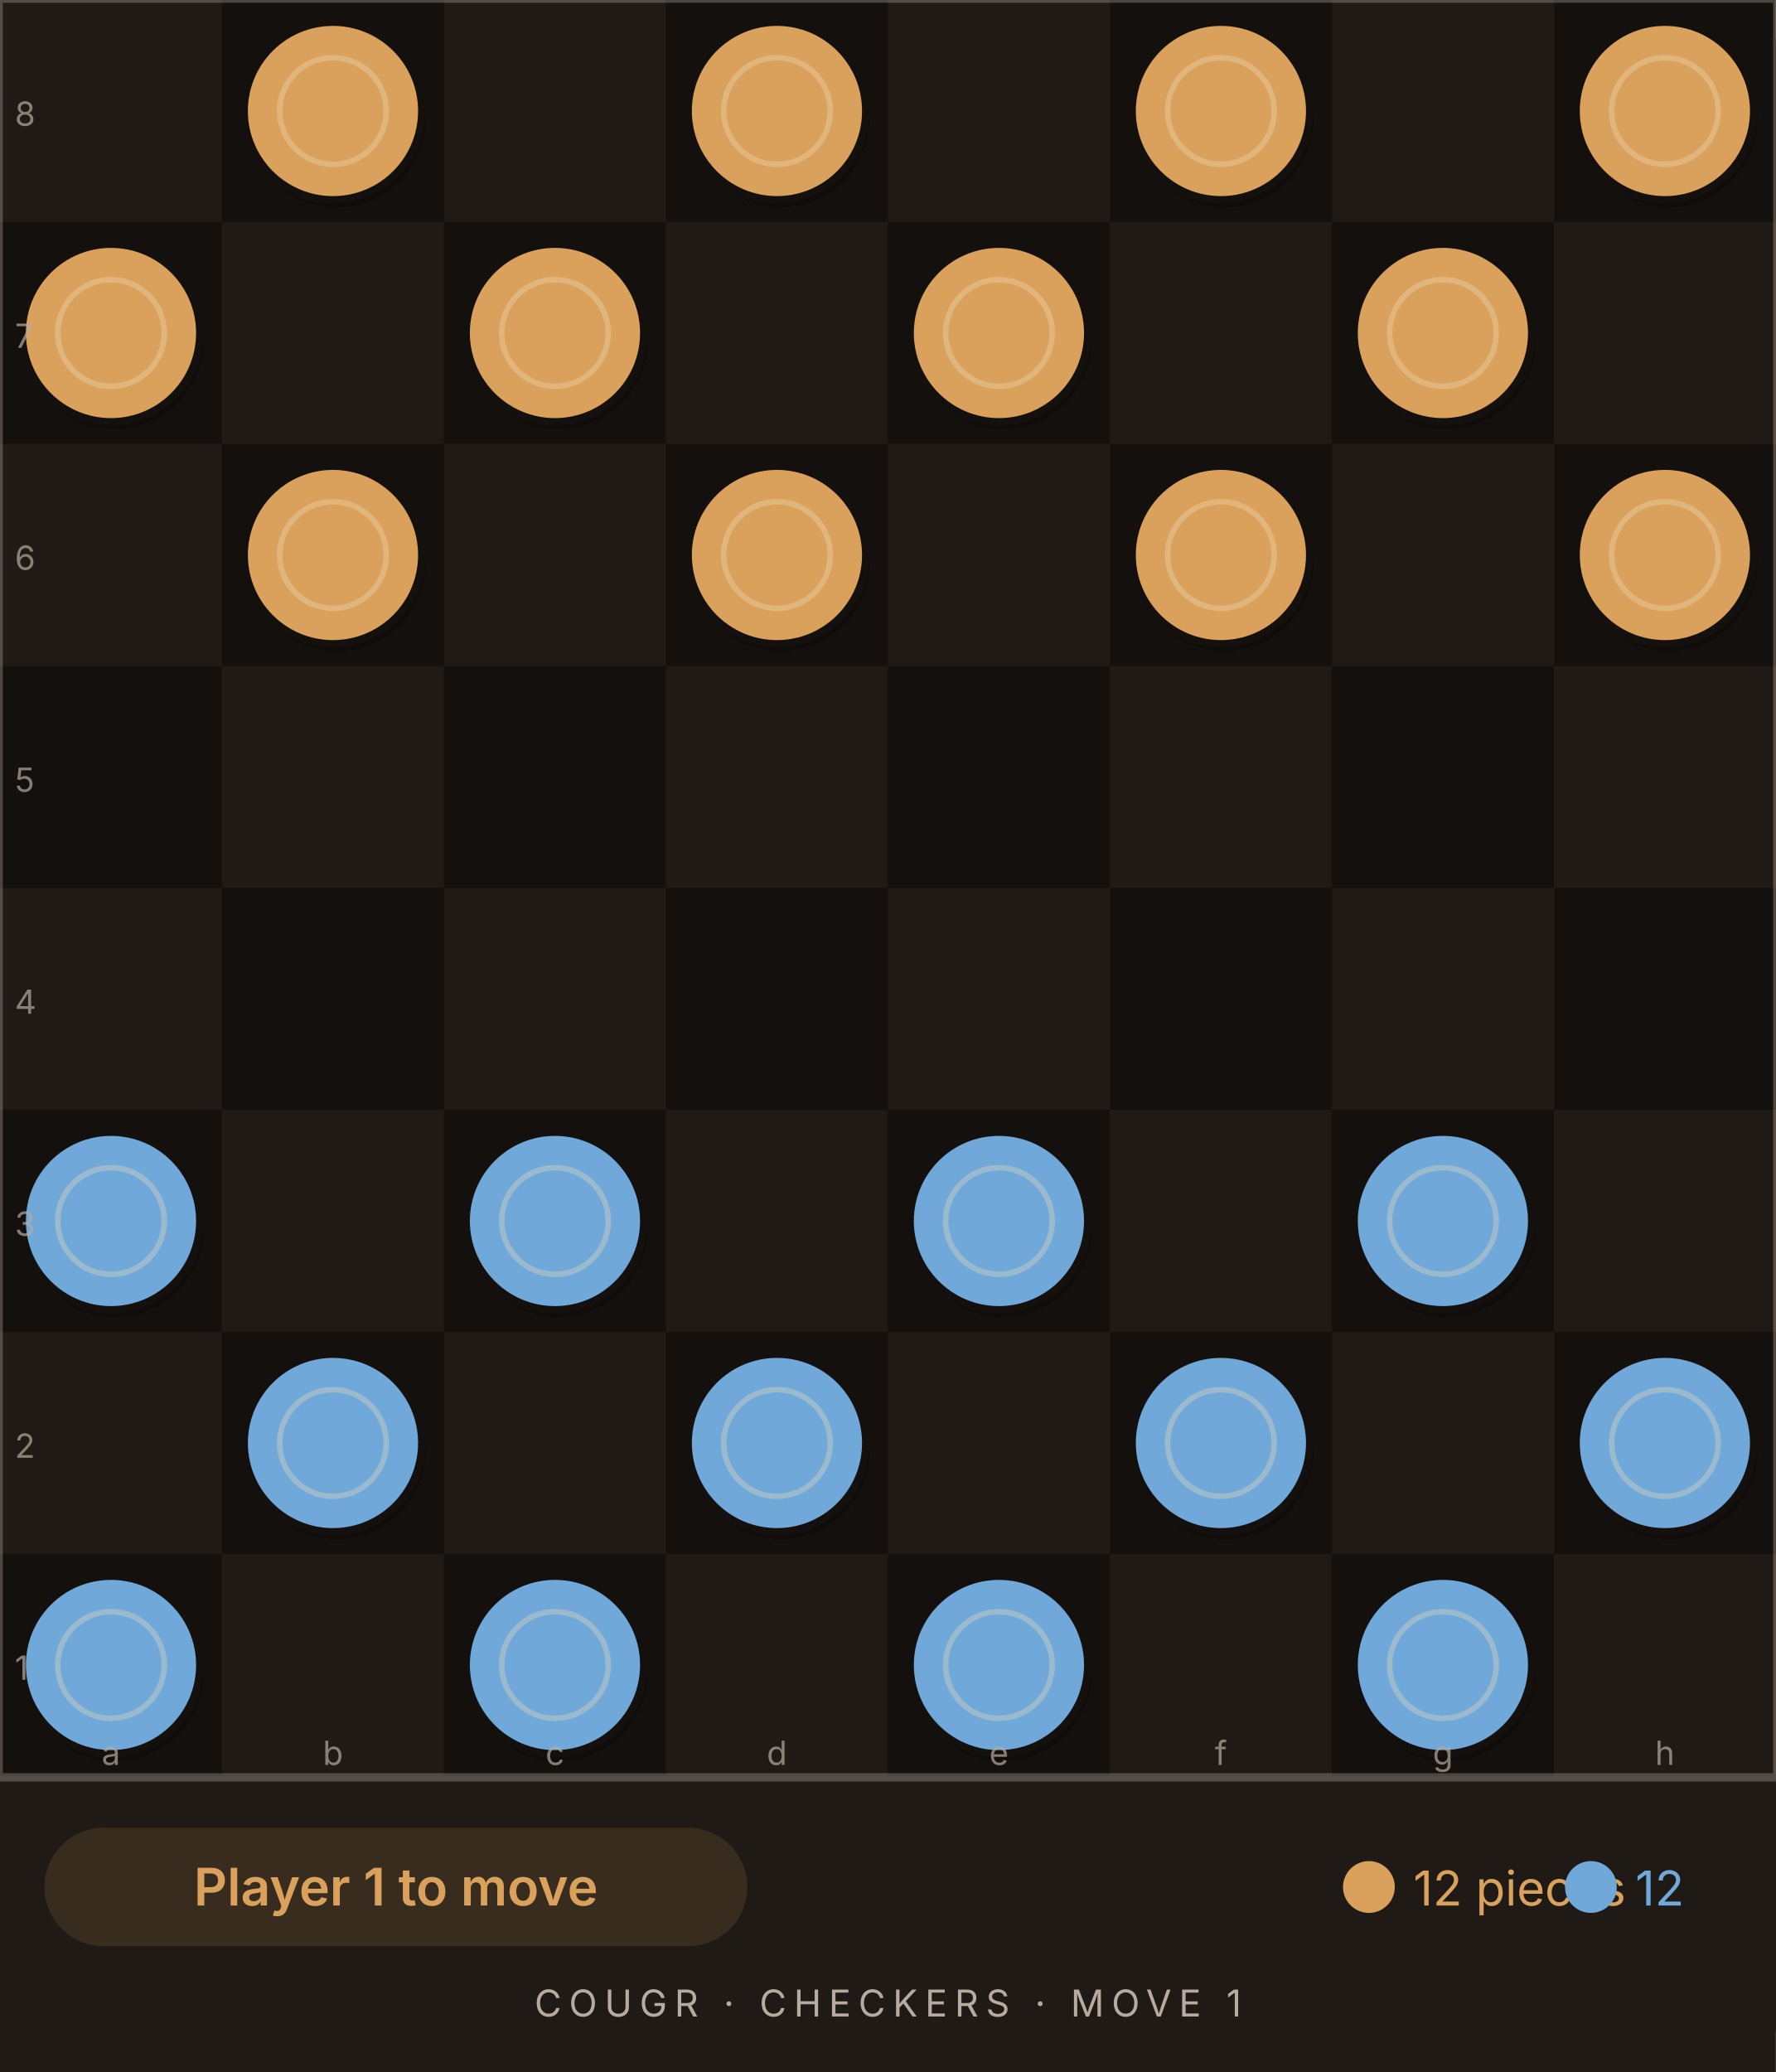
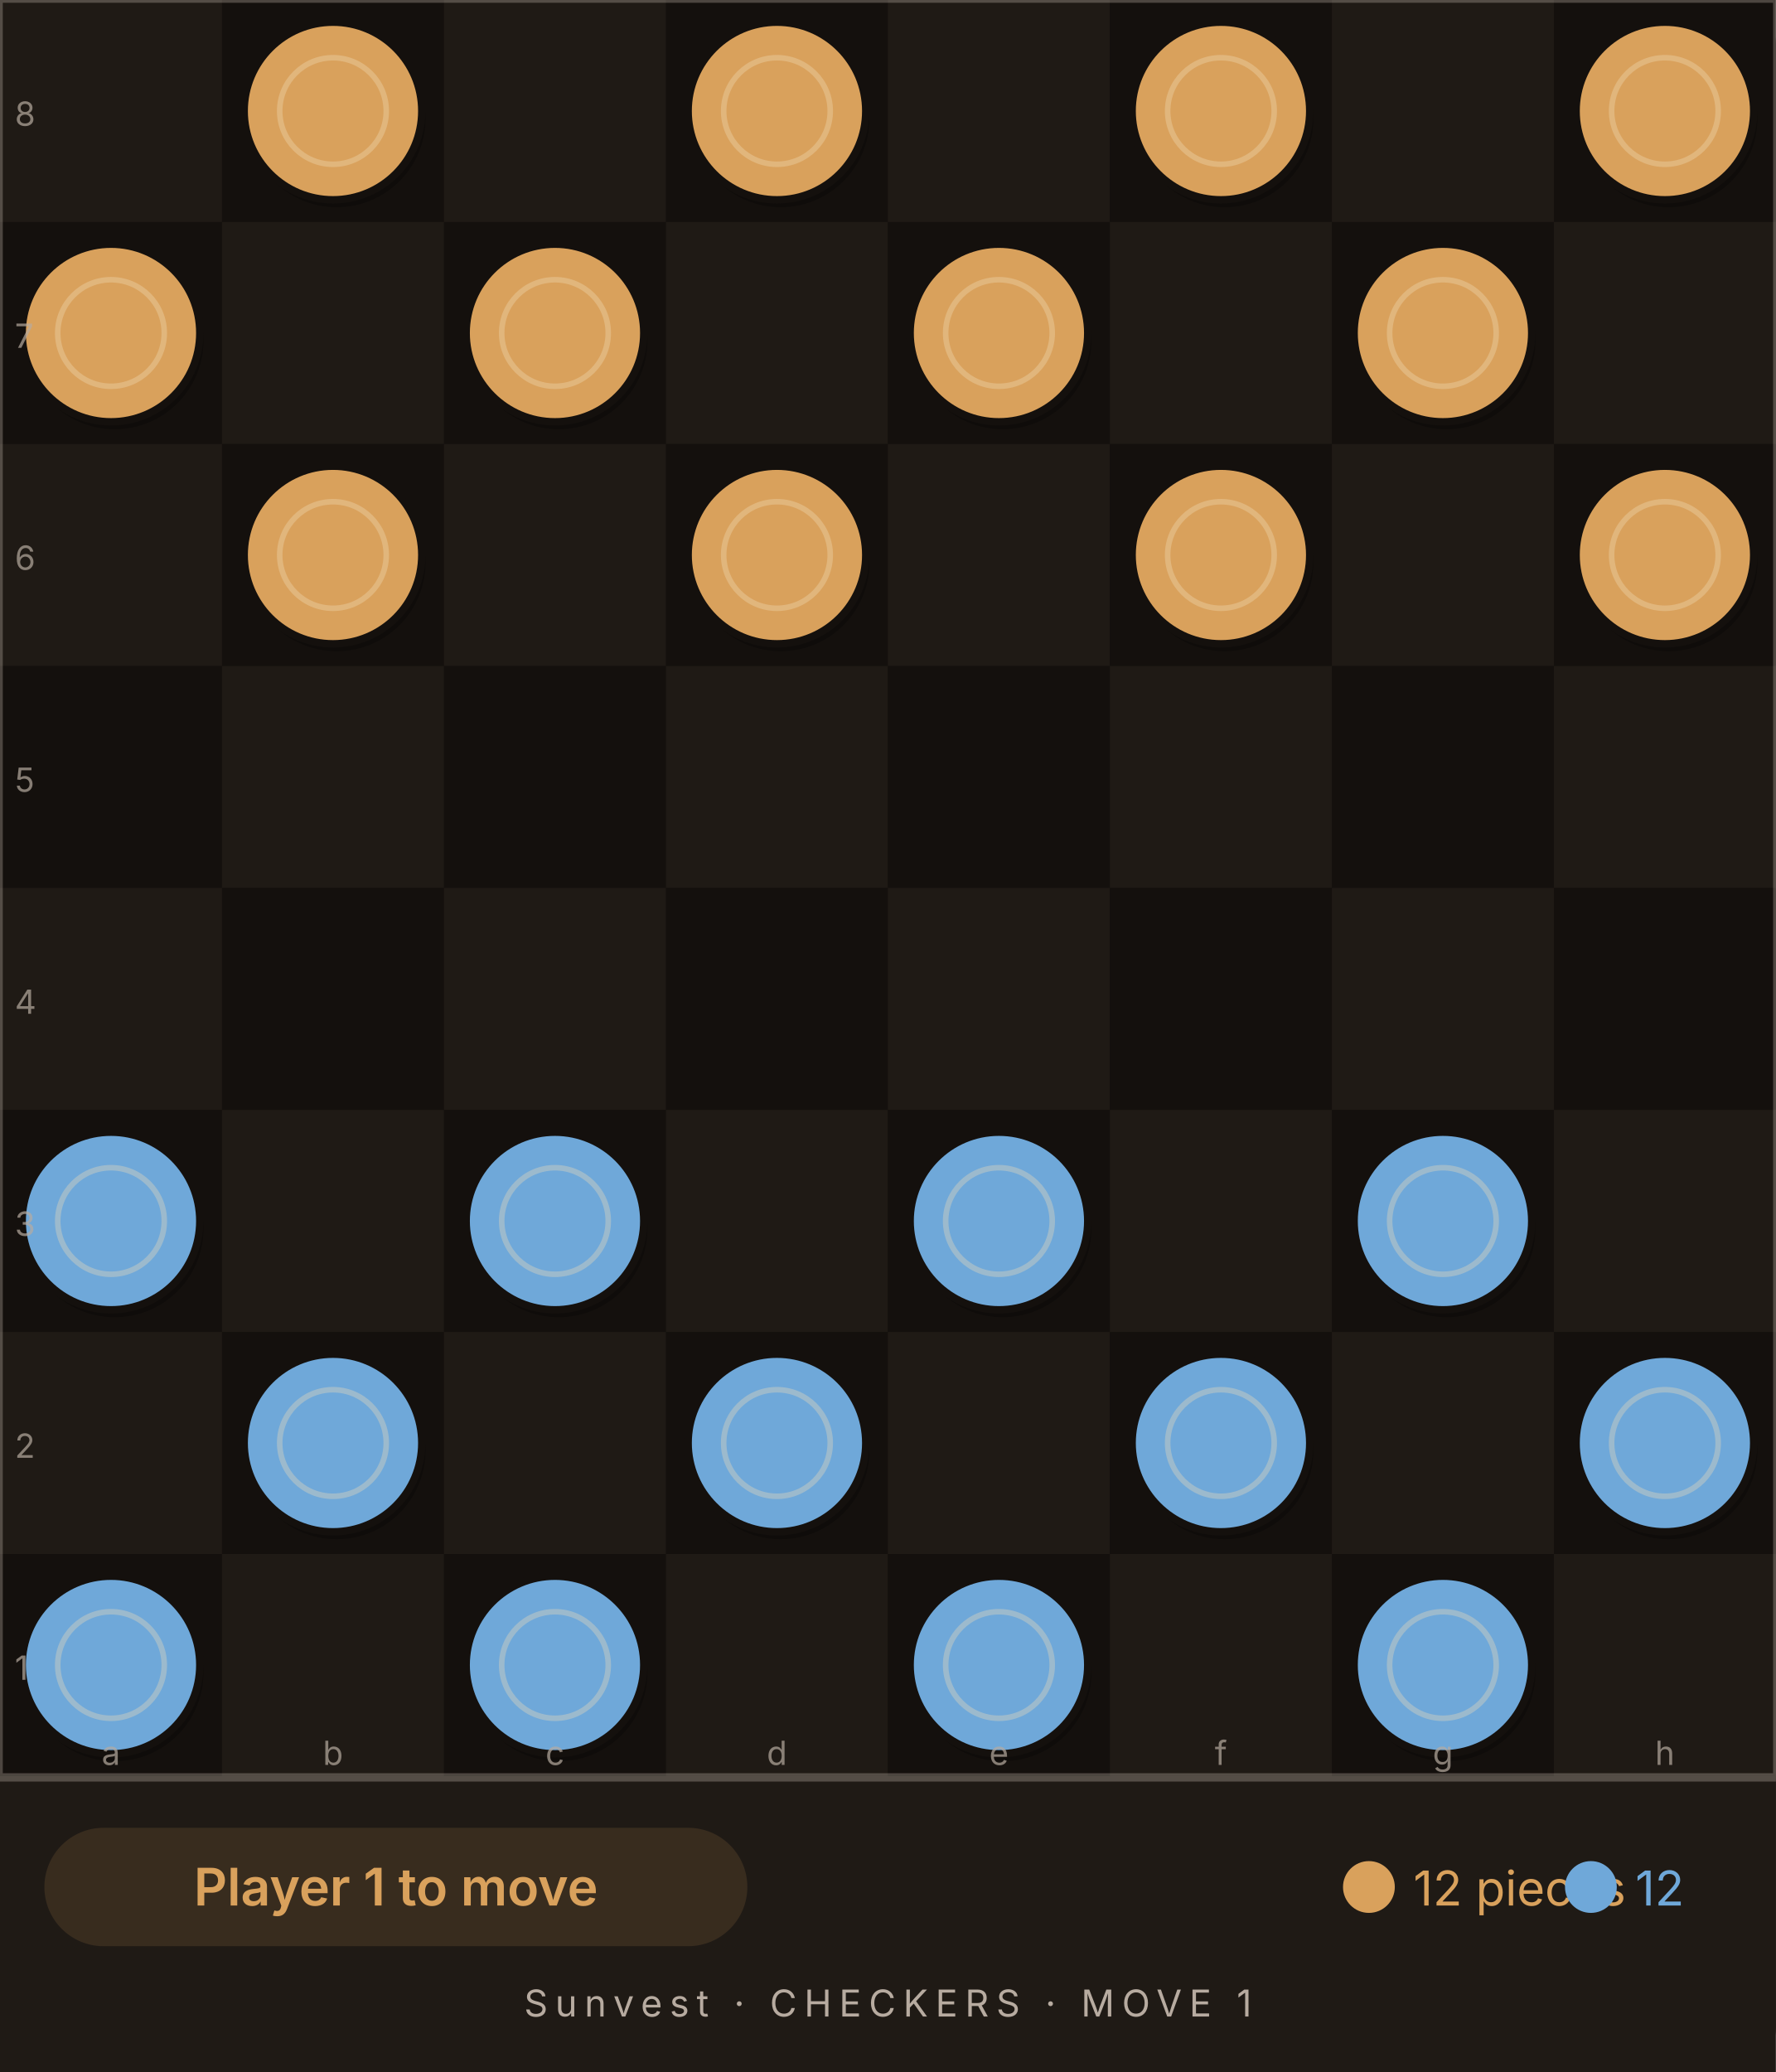
<svg xmlns="http://www.w3.org/2000/svg" viewBox="0 0 480 560" width="480" height="560">
  <defs>
    <style>text { font-family: Inter, -apple-system, BlinkMacSystemFont, "Segoe UI", Roboto, "Helvetica Neue", Arial, sans-serif; }</style>
  </defs>
  <rect width="480" height="560" fill="#14100D" rx="12" />
  <rect x="0" y="0" width="60" height="60" fill="#1F1A15" />
  <rect x="60" y="0" width="60" height="60" fill="#14100D" />
  <circle cx="91" cy="32" r="24" fill="#00000044" />
  <circle cx="90" cy="30" r="24" fill="#D9A15C" stroke="#14100D" stroke-width="2" />
  <circle cx="90" cy="30" r="14.4" fill="none" stroke="#F1DCB8" stroke-width="1.5" opacity="0.35" />
  <rect x="120" y="0" width="60" height="60" fill="#1F1A15" />
  <rect x="180" y="0" width="60" height="60" fill="#14100D" />
  <circle cx="211" cy="32" r="24" fill="#00000044" />
  <circle cx="210" cy="30" r="24" fill="#D9A15C" stroke="#14100D" stroke-width="2" />
  <circle cx="210" cy="30" r="14.4" fill="none" stroke="#F1DCB8" stroke-width="1.5" opacity="0.35" />
  <rect x="240" y="0" width="60" height="60" fill="#1F1A15" />
  <rect x="300" y="0" width="60" height="60" fill="#14100D" />
  <circle cx="331" cy="32" r="24" fill="#00000044" />
  <circle cx="330" cy="30" r="24" fill="#D9A15C" stroke="#14100D" stroke-width="2" />
  <circle cx="330" cy="30" r="14.4" fill="none" stroke="#F1DCB8" stroke-width="1.5" opacity="0.35" />
  <rect x="360" y="0" width="60" height="60" fill="#1F1A15" />
  <rect x="420" y="0" width="60" height="60" fill="#14100D" />
  <circle cx="451" cy="32" r="24" fill="#00000044" />
  <circle cx="450" cy="30" r="24" fill="#D9A15C" stroke="#14100D" stroke-width="2" />
  <circle cx="450" cy="30" r="14.4" fill="none" stroke="#F1DCB8" stroke-width="1.5" opacity="0.35" />
  <rect x="0" y="60" width="60" height="60" fill="#14100D" />
  <circle cx="31" cy="92" r="24" fill="#00000044" />
  <circle cx="30" cy="90" r="24" fill="#D9A15C" stroke="#14100D" stroke-width="2" />
  <circle cx="30" cy="90" r="14.4" fill="none" stroke="#F1DCB8" stroke-width="1.5" opacity="0.35" />
  <rect x="60" y="60" width="60" height="60" fill="#1F1A15" />
  <rect x="120" y="60" width="60" height="60" fill="#14100D" />
  <circle cx="151" cy="92" r="24" fill="#00000044" />
  <circle cx="150" cy="90" r="24" fill="#D9A15C" stroke="#14100D" stroke-width="2" />
  <circle cx="150" cy="90" r="14.4" fill="none" stroke="#F1DCB8" stroke-width="1.5" opacity="0.35" />
  <rect x="180" y="60" width="60" height="60" fill="#1F1A15" />
  <rect x="240" y="60" width="60" height="60" fill="#14100D" />
  <circle cx="271" cy="92" r="24" fill="#00000044" />
  <circle cx="270" cy="90" r="24" fill="#D9A15C" stroke="#14100D" stroke-width="2" />
  <circle cx="270" cy="90" r="14.4" fill="none" stroke="#F1DCB8" stroke-width="1.5" opacity="0.35" />
  <rect x="300" y="60" width="60" height="60" fill="#1F1A15" />
  <rect x="360" y="60" width="60" height="60" fill="#14100D" />
  <circle cx="391" cy="92" r="24" fill="#00000044" />
  <circle cx="390" cy="90" r="24" fill="#D9A15C" stroke="#14100D" stroke-width="2" />
  <circle cx="390" cy="90" r="14.4" fill="none" stroke="#F1DCB8" stroke-width="1.5" opacity="0.35" />
  <rect x="420" y="60" width="60" height="60" fill="#1F1A15" />
  <rect x="0" y="120" width="60" height="60" fill="#1F1A15" />
  <rect x="60" y="120" width="60" height="60" fill="#14100D" />
  <circle cx="91" cy="152" r="24" fill="#00000044" />
  <circle cx="90" cy="150" r="24" fill="#D9A15C" stroke="#14100D" stroke-width="2" />
  <circle cx="90" cy="150" r="14.4" fill="none" stroke="#F1DCB8" stroke-width="1.5" opacity="0.35" />
  <rect x="120" y="120" width="60" height="60" fill="#1F1A15" />
  <rect x="180" y="120" width="60" height="60" fill="#14100D" />
  <circle cx="211" cy="152" r="24" fill="#00000044" />
  <circle cx="210" cy="150" r="24" fill="#D9A15C" stroke="#14100D" stroke-width="2" />
  <circle cx="210" cy="150" r="14.4" fill="none" stroke="#F1DCB8" stroke-width="1.5" opacity="0.35" />
  <rect x="240" y="120" width="60" height="60" fill="#1F1A15" />
  <rect x="300" y="120" width="60" height="60" fill="#14100D" />
  <circle cx="331" cy="152" r="24" fill="#00000044" />
  <circle cx="330" cy="150" r="24" fill="#D9A15C" stroke="#14100D" stroke-width="2" />
  <circle cx="330" cy="150" r="14.4" fill="none" stroke="#F1DCB8" stroke-width="1.5" opacity="0.35" />
  <rect x="360" y="120" width="60" height="60" fill="#1F1A15" />
  <rect x="420" y="120" width="60" height="60" fill="#14100D" />
  <circle cx="451" cy="152" r="24" fill="#00000044" />
  <circle cx="450" cy="150" r="24" fill="#D9A15C" stroke="#14100D" stroke-width="2" />
  <circle cx="450" cy="150" r="14.4" fill="none" stroke="#F1DCB8" stroke-width="1.5" opacity="0.35" />
  <rect x="0" y="180" width="60" height="60" fill="#14100D" />
  <rect x="60" y="180" width="60" height="60" fill="#1F1A15" />
  <rect x="120" y="180" width="60" height="60" fill="#14100D" />
  <rect x="180" y="180" width="60" height="60" fill="#1F1A15" />
  <rect x="240" y="180" width="60" height="60" fill="#14100D" />
  <rect x="300" y="180" width="60" height="60" fill="#1F1A15" />
  <rect x="360" y="180" width="60" height="60" fill="#14100D" />
  <rect x="420" y="180" width="60" height="60" fill="#1F1A15" />
  <rect x="0" y="240" width="60" height="60" fill="#1F1A15" />
  <rect x="60" y="240" width="60" height="60" fill="#14100D" />
  <rect x="120" y="240" width="60" height="60" fill="#1F1A15" />
  <rect x="180" y="240" width="60" height="60" fill="#14100D" />
  <rect x="240" y="240" width="60" height="60" fill="#1F1A15" />
  <rect x="300" y="240" width="60" height="60" fill="#14100D" />
  <rect x="360" y="240" width="60" height="60" fill="#1F1A15" />
  <rect x="420" y="240" width="60" height="60" fill="#14100D" />
  <rect x="0" y="300" width="60" height="60" fill="#14100D" />
  <circle cx="31" cy="332" r="24" fill="#00000044" />
  <circle cx="30" cy="330" r="24" fill="#6FA8D9" stroke="#14100D" stroke-width="2" />
  <circle cx="30" cy="330" r="14.4" fill="none" stroke="#F1DCB8" stroke-width="1.5" opacity="0.35" />
  <rect x="60" y="300" width="60" height="60" fill="#1F1A15" />
  <rect x="120" y="300" width="60" height="60" fill="#14100D" />
  <circle cx="151" cy="332" r="24" fill="#00000044" />
  <circle cx="150" cy="330" r="24" fill="#6FA8D9" stroke="#14100D" stroke-width="2" />
  <circle cx="150" cy="330" r="14.4" fill="none" stroke="#F1DCB8" stroke-width="1.5" opacity="0.35" />
  <rect x="180" y="300" width="60" height="60" fill="#1F1A15" />
  <rect x="240" y="300" width="60" height="60" fill="#14100D" />
  <circle cx="271" cy="332" r="24" fill="#00000044" />
  <circle cx="270" cy="330" r="24" fill="#6FA8D9" stroke="#14100D" stroke-width="2" />
  <circle cx="270" cy="330" r="14.4" fill="none" stroke="#F1DCB8" stroke-width="1.5" opacity="0.35" />
  <rect x="300" y="300" width="60" height="60" fill="#1F1A15" />
  <rect x="360" y="300" width="60" height="60" fill="#14100D" />
  <circle cx="391" cy="332" r="24" fill="#00000044" />
  <circle cx="390" cy="330" r="24" fill="#6FA8D9" stroke="#14100D" stroke-width="2" />
  <circle cx="390" cy="330" r="14.4" fill="none" stroke="#F1DCB8" stroke-width="1.5" opacity="0.35" />
  <rect x="420" y="300" width="60" height="60" fill="#1F1A15" />
  <rect x="0" y="360" width="60" height="60" fill="#1F1A15" />
  <rect x="60" y="360" width="60" height="60" fill="#14100D" />
  <circle cx="91" cy="392" r="24" fill="#00000044" />
  <circle cx="90" cy="390" r="24" fill="#6FA8D9" stroke="#14100D" stroke-width="2" />
  <circle cx="90" cy="390" r="14.4" fill="none" stroke="#F1DCB8" stroke-width="1.5" opacity="0.35" />
  <rect x="120" y="360" width="60" height="60" fill="#1F1A15" />
  <rect x="180" y="360" width="60" height="60" fill="#14100D" />
  <circle cx="211" cy="392" r="24" fill="#00000044" />
  <circle cx="210" cy="390" r="24" fill="#6FA8D9" stroke="#14100D" stroke-width="2" />
  <circle cx="210" cy="390" r="14.4" fill="none" stroke="#F1DCB8" stroke-width="1.5" opacity="0.35" />
  <rect x="240" y="360" width="60" height="60" fill="#1F1A15" />
  <rect x="300" y="360" width="60" height="60" fill="#14100D" />
  <circle cx="331" cy="392" r="24" fill="#00000044" />
  <circle cx="330" cy="390" r="24" fill="#6FA8D9" stroke="#14100D" stroke-width="2" />
  <circle cx="330" cy="390" r="14.4" fill="none" stroke="#F1DCB8" stroke-width="1.5" opacity="0.35" />
  <rect x="360" y="360" width="60" height="60" fill="#1F1A15" />
  <rect x="420" y="360" width="60" height="60" fill="#14100D" />
  <circle cx="451" cy="392" r="24" fill="#00000044" />
  <circle cx="450" cy="390" r="24" fill="#6FA8D9" stroke="#14100D" stroke-width="2" />
  <circle cx="450" cy="390" r="14.4" fill="none" stroke="#F1DCB8" stroke-width="1.5" opacity="0.35" />
  <rect x="0" y="420" width="60" height="60" fill="#14100D" />
  <circle cx="31" cy="452" r="24" fill="#00000044" />
  <circle cx="30" cy="450" r="24" fill="#6FA8D9" stroke="#14100D" stroke-width="2" />
  <circle cx="30" cy="450" r="14.4" fill="none" stroke="#F1DCB8" stroke-width="1.5" opacity="0.35" />
  <rect x="60" y="420" width="60" height="60" fill="#1F1A15" />
  <rect x="120" y="420" width="60" height="60" fill="#14100D" />
  <circle cx="151" cy="452" r="24" fill="#00000044" />
  <circle cx="150" cy="450" r="24" fill="#6FA8D9" stroke="#14100D" stroke-width="2" />
  <circle cx="150" cy="450" r="14.4" fill="none" stroke="#F1DCB8" stroke-width="1.5" opacity="0.35" />
  <rect x="180" y="420" width="60" height="60" fill="#1F1A15" />
  <rect x="240" y="420" width="60" height="60" fill="#14100D" />
  <circle cx="271" cy="452" r="24" fill="#00000044" />
  <circle cx="270" cy="450" r="24" fill="#6FA8D9" stroke="#14100D" stroke-width="2" />
  <circle cx="270" cy="450" r="14.4" fill="none" stroke="#F1DCB8" stroke-width="1.5" opacity="0.35" />
  <rect x="300" y="420" width="60" height="60" fill="#1F1A15" />
  <rect x="360" y="420" width="60" height="60" fill="#14100D" />
  <circle cx="391" cy="452" r="24" fill="#00000044" />
  <circle cx="390" cy="450" r="24" fill="#6FA8D9" stroke="#14100D" stroke-width="2" />
  <circle cx="390" cy="450" r="14.4" fill="none" stroke="#F1DCB8" stroke-width="1.5" opacity="0.35" />
  <rect x="420" y="420" width="60" height="60" fill="#1F1A15" />
  <text x="30" y="477" text-anchor="middle" font-size="9" fill="#B7ABA0" opacity="0.7">a</text>
  <text x="4" y="34" text-anchor="start" font-size="9" fill="#B7ABA0" opacity="0.7">8</text>
  <text x="90" y="477" text-anchor="middle" font-size="9" fill="#B7ABA0" opacity="0.7">b</text>
  <text x="4" y="94" text-anchor="start" font-size="9" fill="#B7ABA0" opacity="0.7">7</text>
  <text x="150" y="477" text-anchor="middle" font-size="9" fill="#B7ABA0" opacity="0.7">c</text>
  <text x="4" y="154" text-anchor="start" font-size="9" fill="#B7ABA0" opacity="0.7">6</text>
  <text x="210" y="477" text-anchor="middle" font-size="9" fill="#B7ABA0" opacity="0.7">d</text>
  <text x="4" y="214" text-anchor="start" font-size="9" fill="#B7ABA0" opacity="0.7">5</text>
  <text x="270" y="477" text-anchor="middle" font-size="9" fill="#B7ABA0" opacity="0.7">e</text>
  <text x="4" y="274" text-anchor="start" font-size="9" fill="#B7ABA0" opacity="0.7">4</text>
  <text x="330" y="477" text-anchor="middle" font-size="9" fill="#B7ABA0" opacity="0.7">f</text>
  <text x="4" y="334" text-anchor="start" font-size="9" fill="#B7ABA0" opacity="0.7">3</text>
  <text x="390" y="477" text-anchor="middle" font-size="9" fill="#B7ABA0" opacity="0.7">g</text>
  <text x="4" y="394" text-anchor="start" font-size="9" fill="#B7ABA0" opacity="0.7">2</text>
  <text x="450" y="477" text-anchor="middle" font-size="9" fill="#B7ABA0" opacity="0.7">h</text>
  <text x="4" y="454" text-anchor="start" font-size="9" fill="#B7ABA0" opacity="0.7">1</text>
  <rect x="0" y="0" width="480" height="480" fill="none" stroke="#B7ABA0" stroke-opacity="0.35" stroke-width="1.5" rx="0" />
  <rect x="0" y="480" width="480" height="80" fill="#1F1A15" />
  <rect x="0" y="480" width="480" height="1.5" fill="#B7ABA0" fill-opacity="0.35" />
  <rect x="12" y="494" width="190" height="32" rx="16" fill="#D9A15C22" />
  <text x="107" y="515" text-anchor="middle" font-size="14" font-weight="600" fill="#D9A15C">Player 1 to move</text>
  <circle cx="370" cy="510" r="7" fill="#D9A15C" />
  <text x="382" y="515" font-size="13" fill="#D9A15C">12 pieces</text>
  <circle cx="430" cy="510" r="7" fill="#6FA8D9" />
  <text x="442" y="515" font-size="13" fill="#6FA8D9">12</text>
-   <text x="240" y="545" text-anchor="middle" font-size="10" fill="#B7ABA0" letter-spacing="2">COUGR · CHECKERS · MOVE 1</text>
+   <text x="240" y="545" text-anchor="middle" font-size="10" fill="#B7ABA0" letter-spacing="2">Sunvest · CHECKERS · MOVE 1</text>
</svg>
